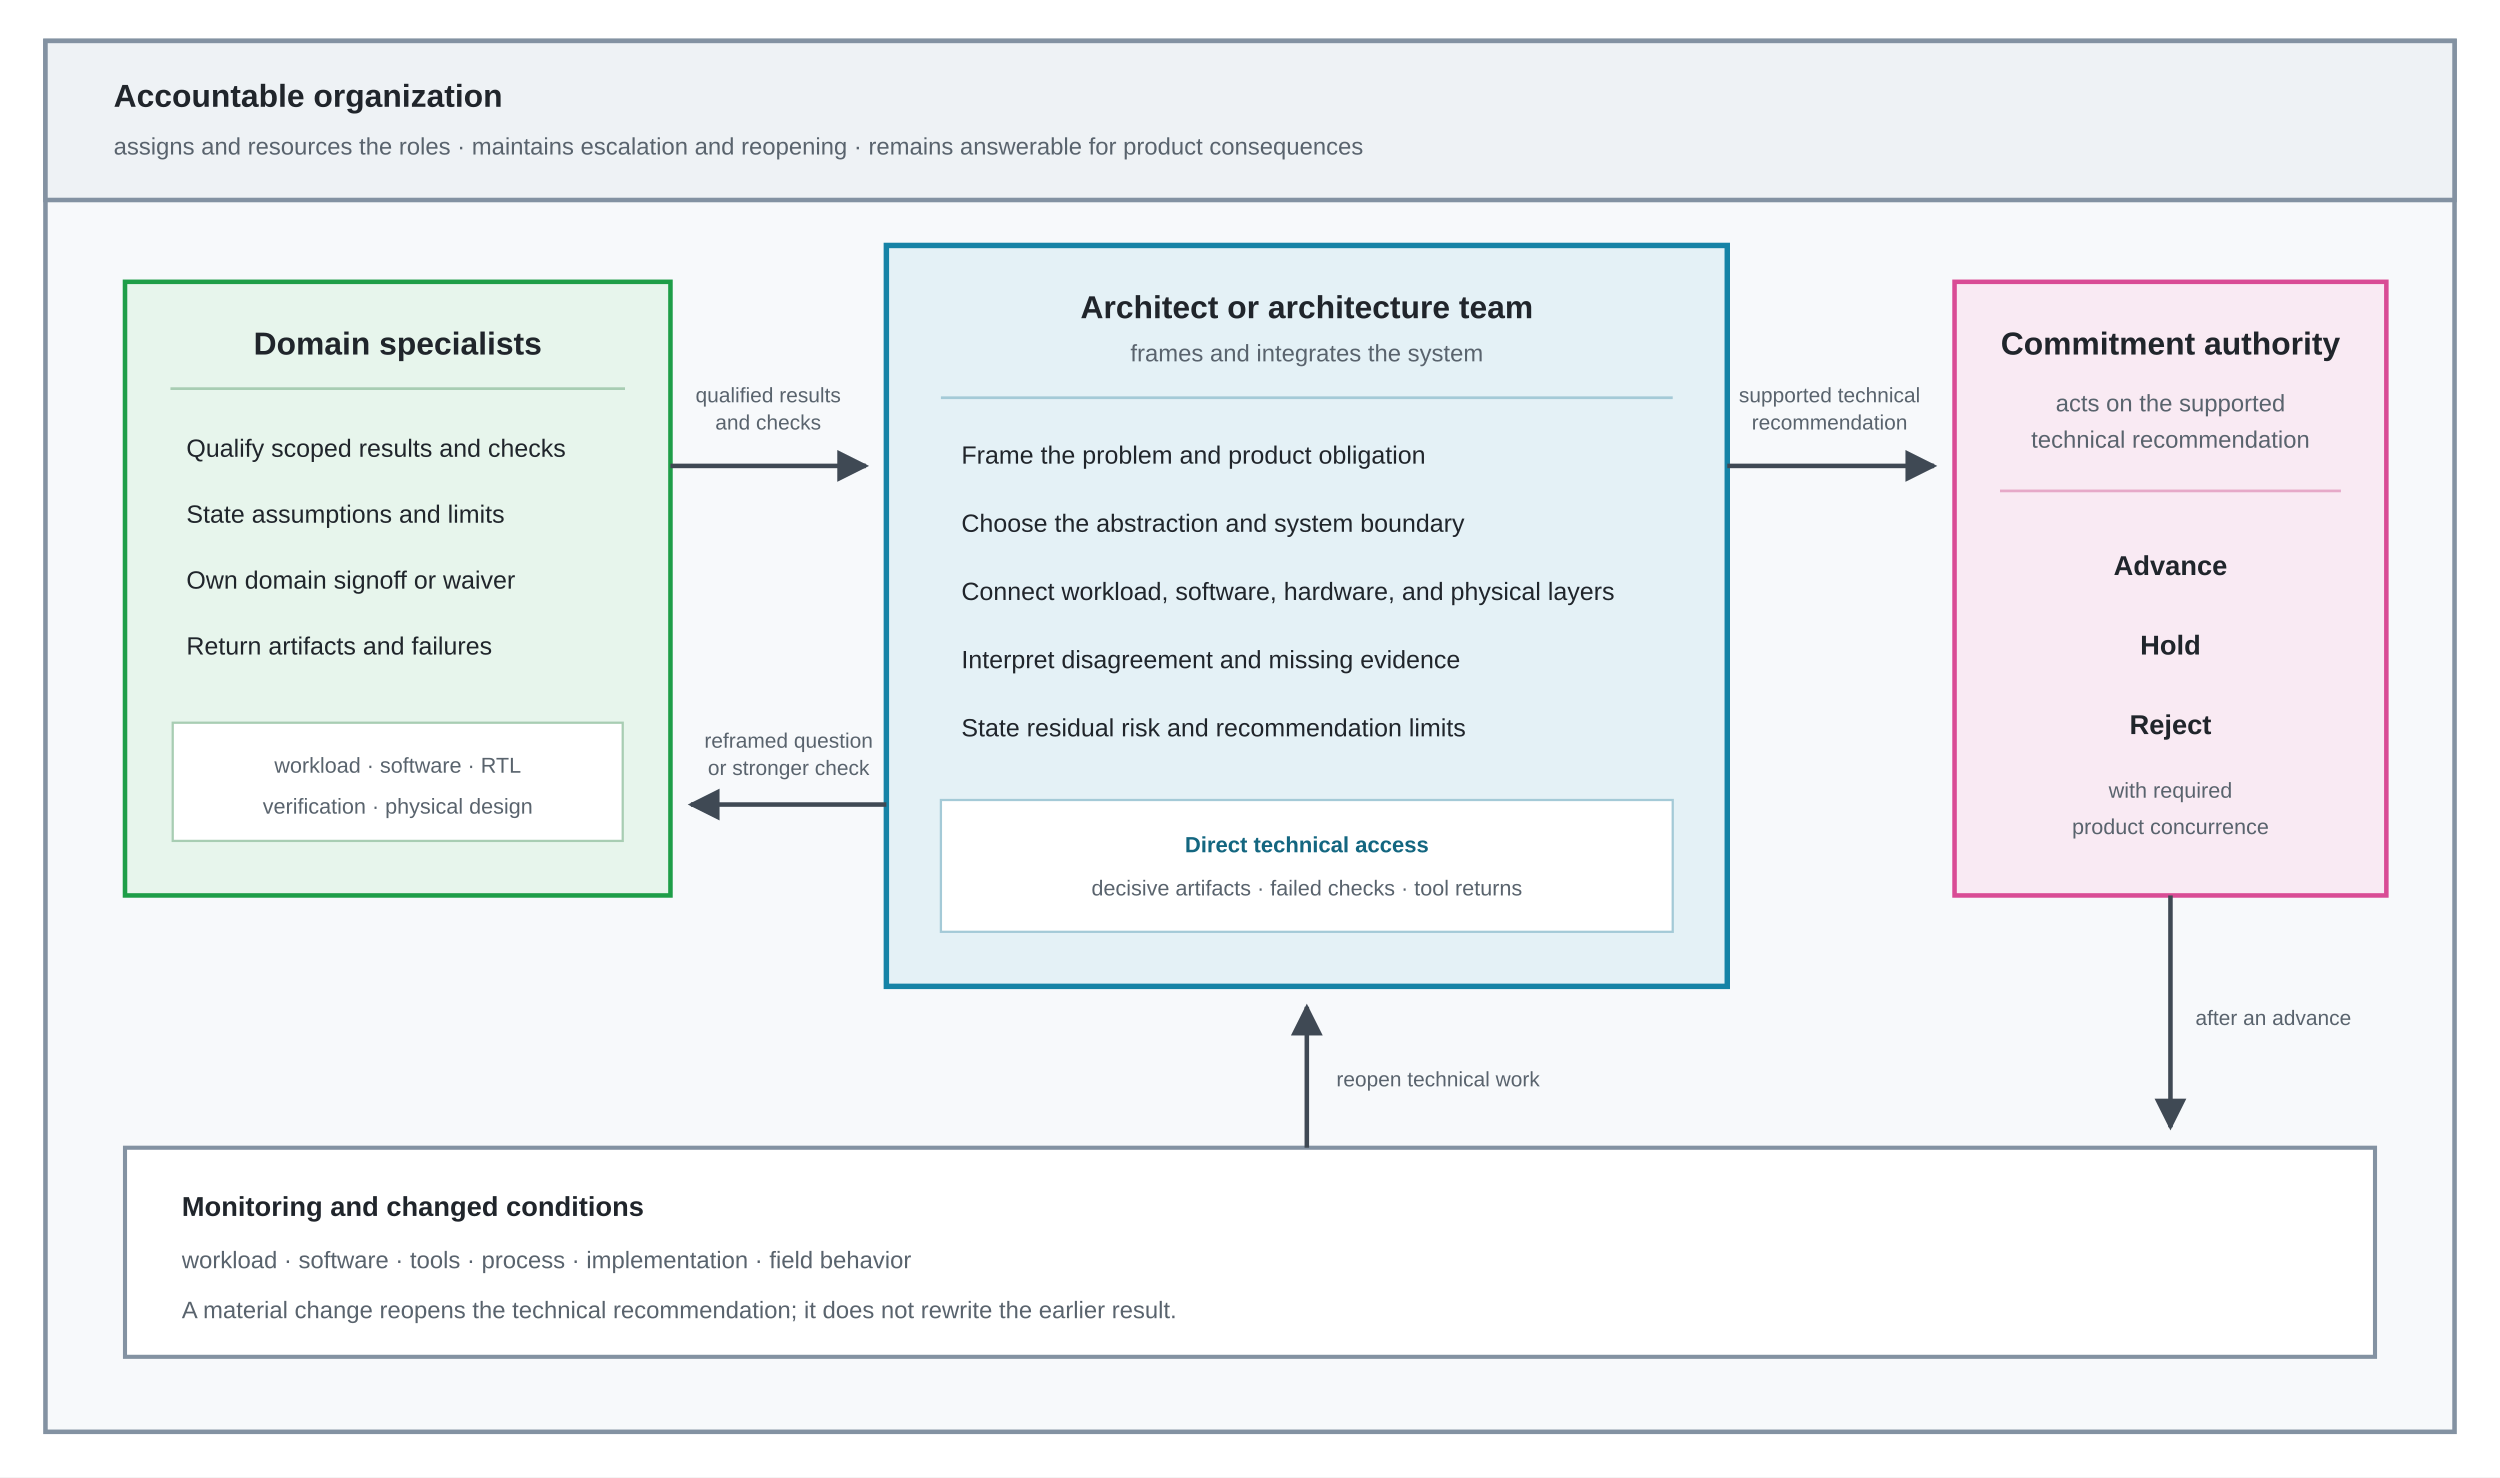
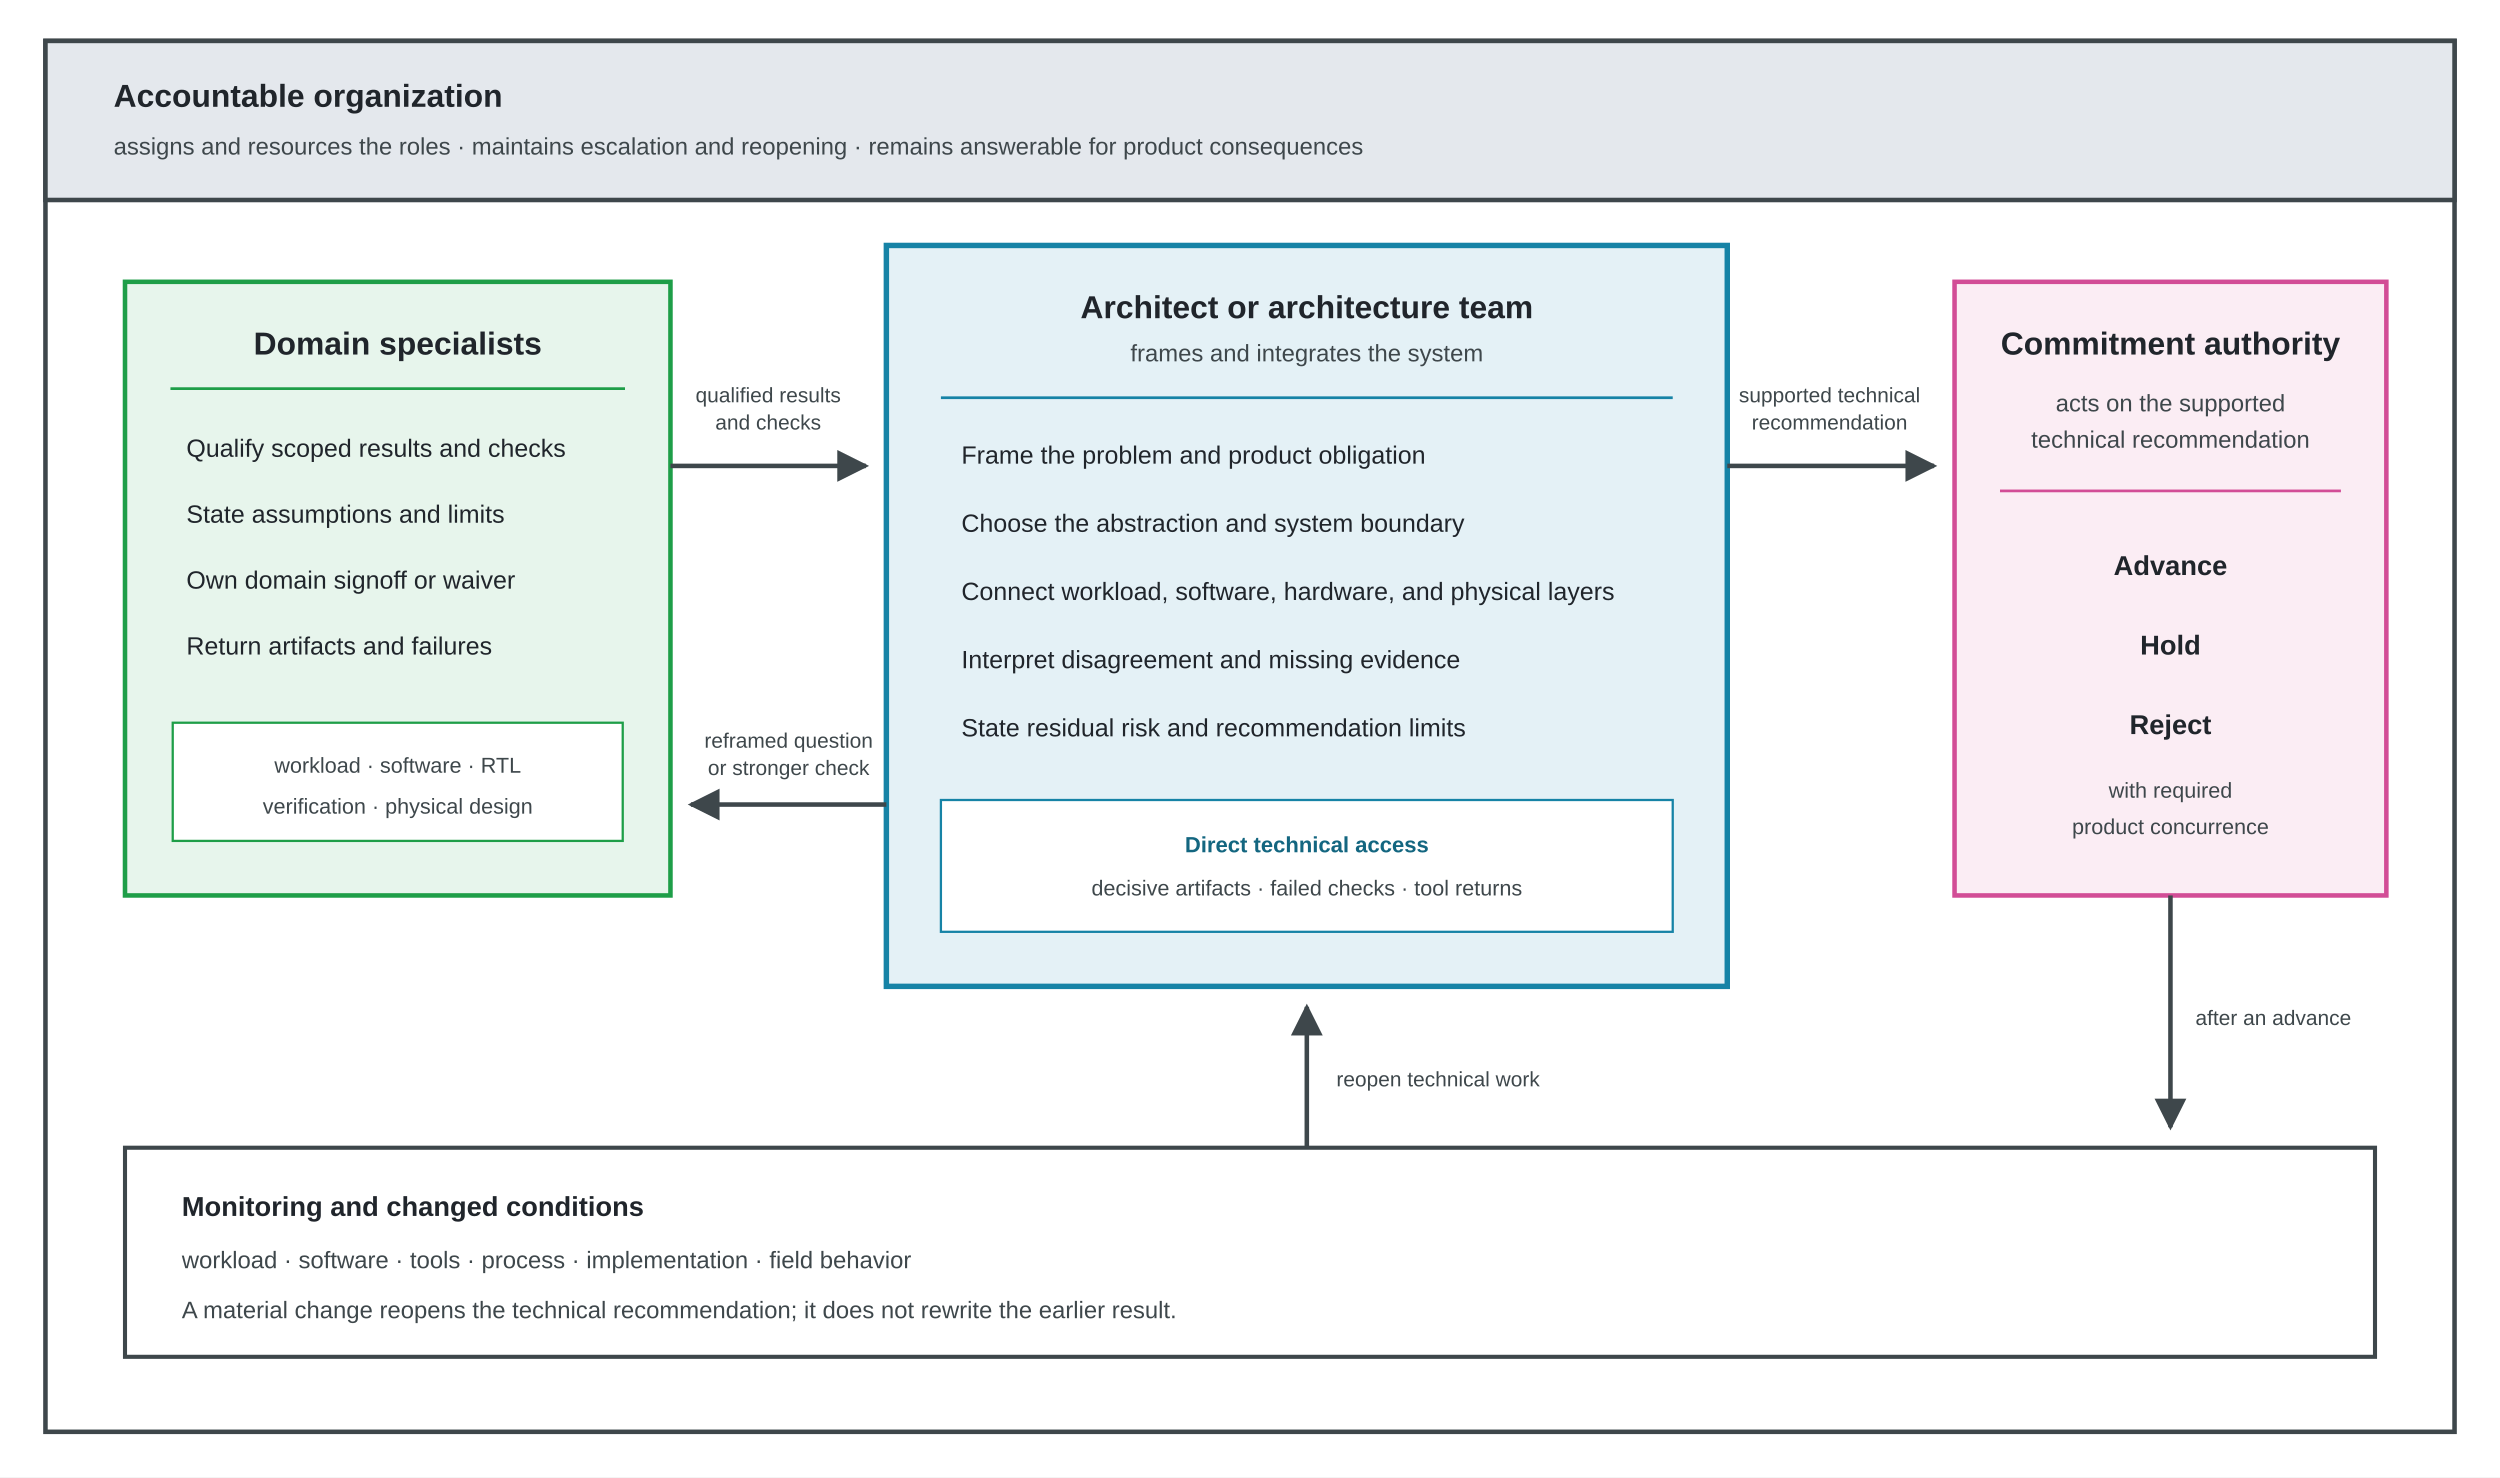
<svg xmlns="http://www.w3.org/2000/svg" viewBox="0 0 1100 650" font-family="Arial, Helvetica, sans-serif">
  <defs>
    <marker id="arrow" viewBox="0 0 10 10" refX="9" refY="5" markerWidth="7" markerHeight="7" orient="auto-start-reverse">
-       <path d="M 0 0 L 10 5 L 0 10 z" fill="#3F4954" />
+       <path d="M 0 0 L 10 5 L 0 10 z" fill="#3E474B" />
    </marker>
  </defs>
  <rect x="0" y="0" width="1100" height="650" fill="#FFFFFF" />
-   <rect x="20" y="18" width="1060" height="612" fill="#F7F9FB" stroke="#8392A2" stroke-width="2" />
-   <rect x="20" y="18" width="1060" height="70" fill="#EEF2F5" stroke="#8392A2" stroke-width="2" />
+   <rect x="20" y="18" width="1060" height="612" fill="#FFFFFF" stroke="#3E474B" stroke-width="2" />
+   <rect x="20" y="18" width="1060" height="70" fill="#E4E8ED" stroke="#3E474B" stroke-width="2" />
  <text x="50" y="47" font-size="14" font-weight="bold" fill="#20252B">Accountable organization</text>
-   <text x="50" y="68" font-size="10.5" fill="#59636D">assigns and resources the roles · maintains escalation and reopening · remains answerable for product consequences</text>
+   <text x="50" y="68" font-size="10.5" fill="#3E474B">assigns and resources the roles · maintains escalation and reopening · remains answerable for product consequences</text>
  <rect x="55" y="124" width="240" height="270" fill="#E7F5EC" stroke="#1E9E48" stroke-width="2" />
  <text x="175" y="156" text-anchor="middle" font-size="14" font-weight="bold" fill="#20252B">Domain specialists</text>
-   <line x1="75" y1="171" x2="275" y2="171" stroke="#A8CDB3" stroke-width="1.2" />
+   <line x1="75" y1="171" x2="275" y2="171" stroke="#1E9E48" stroke-width="1.2" />
  <text x="82" y="201" font-size="11" fill="#20252B">Qualify scoped results and checks</text>
  <text x="82" y="230" font-size="11" fill="#20252B">State assumptions and limits</text>
  <text x="82" y="259" font-size="11" fill="#20252B">Own domain signoff or waiver</text>
  <text x="82" y="288" font-size="11" fill="#20252B">Return artifacts and failures</text>
-   <rect x="76" y="318" width="198" height="52" fill="#FFFFFF" stroke="#A8CDB3" stroke-width="1" />
-   <text x="175" y="340" text-anchor="middle" font-size="9.5" fill="#59636D">workload · software · RTL</text>
-   <text x="175" y="358" text-anchor="middle" font-size="9.5" fill="#59636D">verification · physical design</text>
+   <rect x="76" y="318" width="198" height="52" fill="#FFFFFF" stroke="#1E9E48" stroke-width="1" />
+   <text x="175" y="340" text-anchor="middle" font-size="9.5" fill="#3E474B">workload · software · RTL</text>
+   <text x="175" y="358" text-anchor="middle" font-size="9.5" fill="#3E474B">verification · physical design</text>
  <rect x="390" y="108" width="370" height="326" fill="#E4F1F6" stroke="#1683A6" stroke-width="2.4" />
  <text x="575" y="140" text-anchor="middle" font-size="14" font-weight="bold" fill="#20252B">Architect or architecture team</text>
-   <text x="575" y="159" text-anchor="middle" font-size="10.5" fill="#59636D">frames and integrates the system</text>
-   <line x1="414" y1="175" x2="736" y2="175" stroke="#A4CAD7" stroke-width="1.2" />
+   <text x="575" y="159" text-anchor="middle" font-size="10.5" fill="#3E474B">frames and integrates the system</text>
+   <line x1="414" y1="175" x2="736" y2="175" stroke="#1683A6" stroke-width="1.2" />
  <text x="423" y="204" font-size="11" fill="#20252B">Frame the problem and product obligation</text>
  <text x="423" y="234" font-size="11" fill="#20252B">Choose the abstraction and system boundary</text>
  <text x="423" y="264" font-size="11" fill="#20252B">Connect workload, software, hardware, and physical layers</text>
  <text x="423" y="294" font-size="11" fill="#20252B">Interpret disagreement and missing evidence</text>
  <text x="423" y="324" font-size="11" fill="#20252B">State residual risk and recommendation limits</text>
-   <rect x="414" y="352" width="322" height="58" fill="#FFFFFF" stroke="#A4CAD7" stroke-width="1" />
+   <rect x="414" y="352" width="322" height="58" fill="#FFFFFF" stroke="#1683A6" stroke-width="1" />
  <text x="575" y="375" text-anchor="middle" font-size="9.7" font-weight="bold" fill="#136680">Direct technical access</text>
-   <text x="575" y="394" text-anchor="middle" font-size="9.5" fill="#59636D">decisive artifacts · failed checks · tool returns</text>
-   <rect x="860" y="124" width="190" height="270" fill="#F9EAF3" stroke="#D94C95" stroke-width="2" />
+   <text x="575" y="394" text-anchor="middle" font-size="9.5" fill="#3E474B">decisive artifacts · failed checks · tool returns</text>
+   <rect x="860" y="124" width="190" height="270" fill="#FBEDF4" stroke="#D24D96" stroke-width="2" />
  <text x="955" y="156" text-anchor="middle" font-size="14" font-weight="bold" fill="#20252B">Commitment authority</text>
-   <text x="955" y="181" text-anchor="middle" font-size="10.5" fill="#59636D">acts on the supported</text>
-   <text x="955" y="197" text-anchor="middle" font-size="10.5" fill="#59636D">technical recommendation</text>
-   <line x1="880" y1="216" x2="1030" y2="216" stroke="#E6A9C8" stroke-width="1.2" />
+   <text x="955" y="181" text-anchor="middle" font-size="10.5" fill="#3E474B">acts on the supported</text>
+   <text x="955" y="197" text-anchor="middle" font-size="10.5" fill="#3E474B">technical recommendation</text>
+   <line x1="880" y1="216" x2="1030" y2="216" stroke="#D24D96" stroke-width="1.2" />
  <text x="955" y="253" text-anchor="middle" font-size="12" font-weight="bold" fill="#20252B">Advance</text>
  <text x="955" y="288" text-anchor="middle" font-size="12" font-weight="bold" fill="#20252B">Hold</text>
  <text x="955" y="323" text-anchor="middle" font-size="12" font-weight="bold" fill="#20252B">Reject</text>
-   <text x="955" y="351" text-anchor="middle" font-size="9.5" fill="#59636D">with required</text>
-   <text x="955" y="367" text-anchor="middle" font-size="9.5" fill="#59636D">product concurrence</text>
-   <path d="M 295 205 H 381" fill="none" stroke="#3F4954" stroke-width="2" marker-end="url(#arrow)" />
-   <text x="338" y="177" text-anchor="middle" font-size="9.2" fill="#59636D">qualified results</text>
-   <text x="338" y="189" text-anchor="middle" font-size="9.2" fill="#59636D">and checks</text>
-   <path d="M 390 354 H 304" fill="none" stroke="#3F4954" stroke-width="2" marker-end="url(#arrow)" />
-   <text x="347" y="329" text-anchor="middle" font-size="9.2" fill="#59636D">reframed question</text>
-   <text x="347" y="341" text-anchor="middle" font-size="9.2" fill="#59636D">or stronger check</text>
-   <path d="M 760 205 H 851" fill="none" stroke="#3F4954" stroke-width="2" marker-end="url(#arrow)" />
-   <text x="805" y="177" text-anchor="middle" font-size="9.2" fill="#59636D">supported technical</text>
-   <text x="805" y="189" text-anchor="middle" font-size="9.2" fill="#59636D">recommendation</text>
-   <rect x="55" y="505" width="990" height="92" fill="#FFFFFF" stroke="#8392A2" stroke-width="1.8" />
+   <text x="955" y="351" text-anchor="middle" font-size="9.5" fill="#3E474B">with required</text>
+   <text x="955" y="367" text-anchor="middle" font-size="9.5" fill="#3E474B">product concurrence</text>
+   <path d="M 295 205 H 381" fill="none" stroke="#3E474B" stroke-width="2" marker-end="url(#arrow)" />
+   <text x="338" y="177" text-anchor="middle" font-size="9.2" fill="#3E474B">qualified results</text>
+   <text x="338" y="189" text-anchor="middle" font-size="9.2" fill="#3E474B">and checks</text>
+   <path d="M 390 354 H 304" fill="none" stroke="#3E474B" stroke-width="2" marker-end="url(#arrow)" />
+   <text x="347" y="329" text-anchor="middle" font-size="9.2" fill="#3E474B">reframed question</text>
+   <text x="347" y="341" text-anchor="middle" font-size="9.2" fill="#3E474B">or stronger check</text>
+   <path d="M 760 205 H 851" fill="none" stroke="#3E474B" stroke-width="2" marker-end="url(#arrow)" />
+   <text x="805" y="177" text-anchor="middle" font-size="9.2" fill="#3E474B">supported technical</text>
+   <text x="805" y="189" text-anchor="middle" font-size="9.2" fill="#3E474B">recommendation</text>
+   <rect x="55" y="505" width="990" height="92" fill="#FFFFFF" stroke="#3E474B" stroke-width="1.8" />
  <text x="80" y="535" font-size="12" font-weight="bold" fill="#20252B">Monitoring and changed conditions</text>
-   <text x="80" y="558" font-size="10.5" fill="#59636D">workload · software · tools · process · implementation · field behavior</text>
-   <text x="80" y="580" font-size="10.5" fill="#59636D">A material change reopens the technical recommendation; it does not rewrite the earlier result.</text>
-   <path d="M 955 394 V 496" fill="none" stroke="#3F4954" stroke-width="2" marker-end="url(#arrow)" />
-   <text x="966" y="451" font-size="9.2" fill="#59636D">after an advance</text>
-   <path d="M 575 505 V 443" fill="none" stroke="#3F4954" stroke-width="2" marker-end="url(#arrow)" />
-   <text x="588" y="478" font-size="9.2" fill="#59636D">reopen technical work</text>
+   <text x="80" y="558" font-size="10.5" fill="#3E474B">workload · software · tools · process · implementation · field behavior</text>
+   <text x="80" y="580" font-size="10.5" fill="#3E474B">A material change reopens the technical recommendation; it does not rewrite the earlier result.</text>
+   <path d="M 955 394 V 496" fill="none" stroke="#3E474B" stroke-width="2" marker-end="url(#arrow)" />
+   <text x="966" y="451" font-size="9.2" fill="#3E474B">after an advance</text>
+   <path d="M 575 505 V 443" fill="none" stroke="#3E474B" stroke-width="2" marker-end="url(#arrow)" />
+   <text x="588" y="478" font-size="9.2" fill="#3E474B">reopen technical work</text>
</svg>
